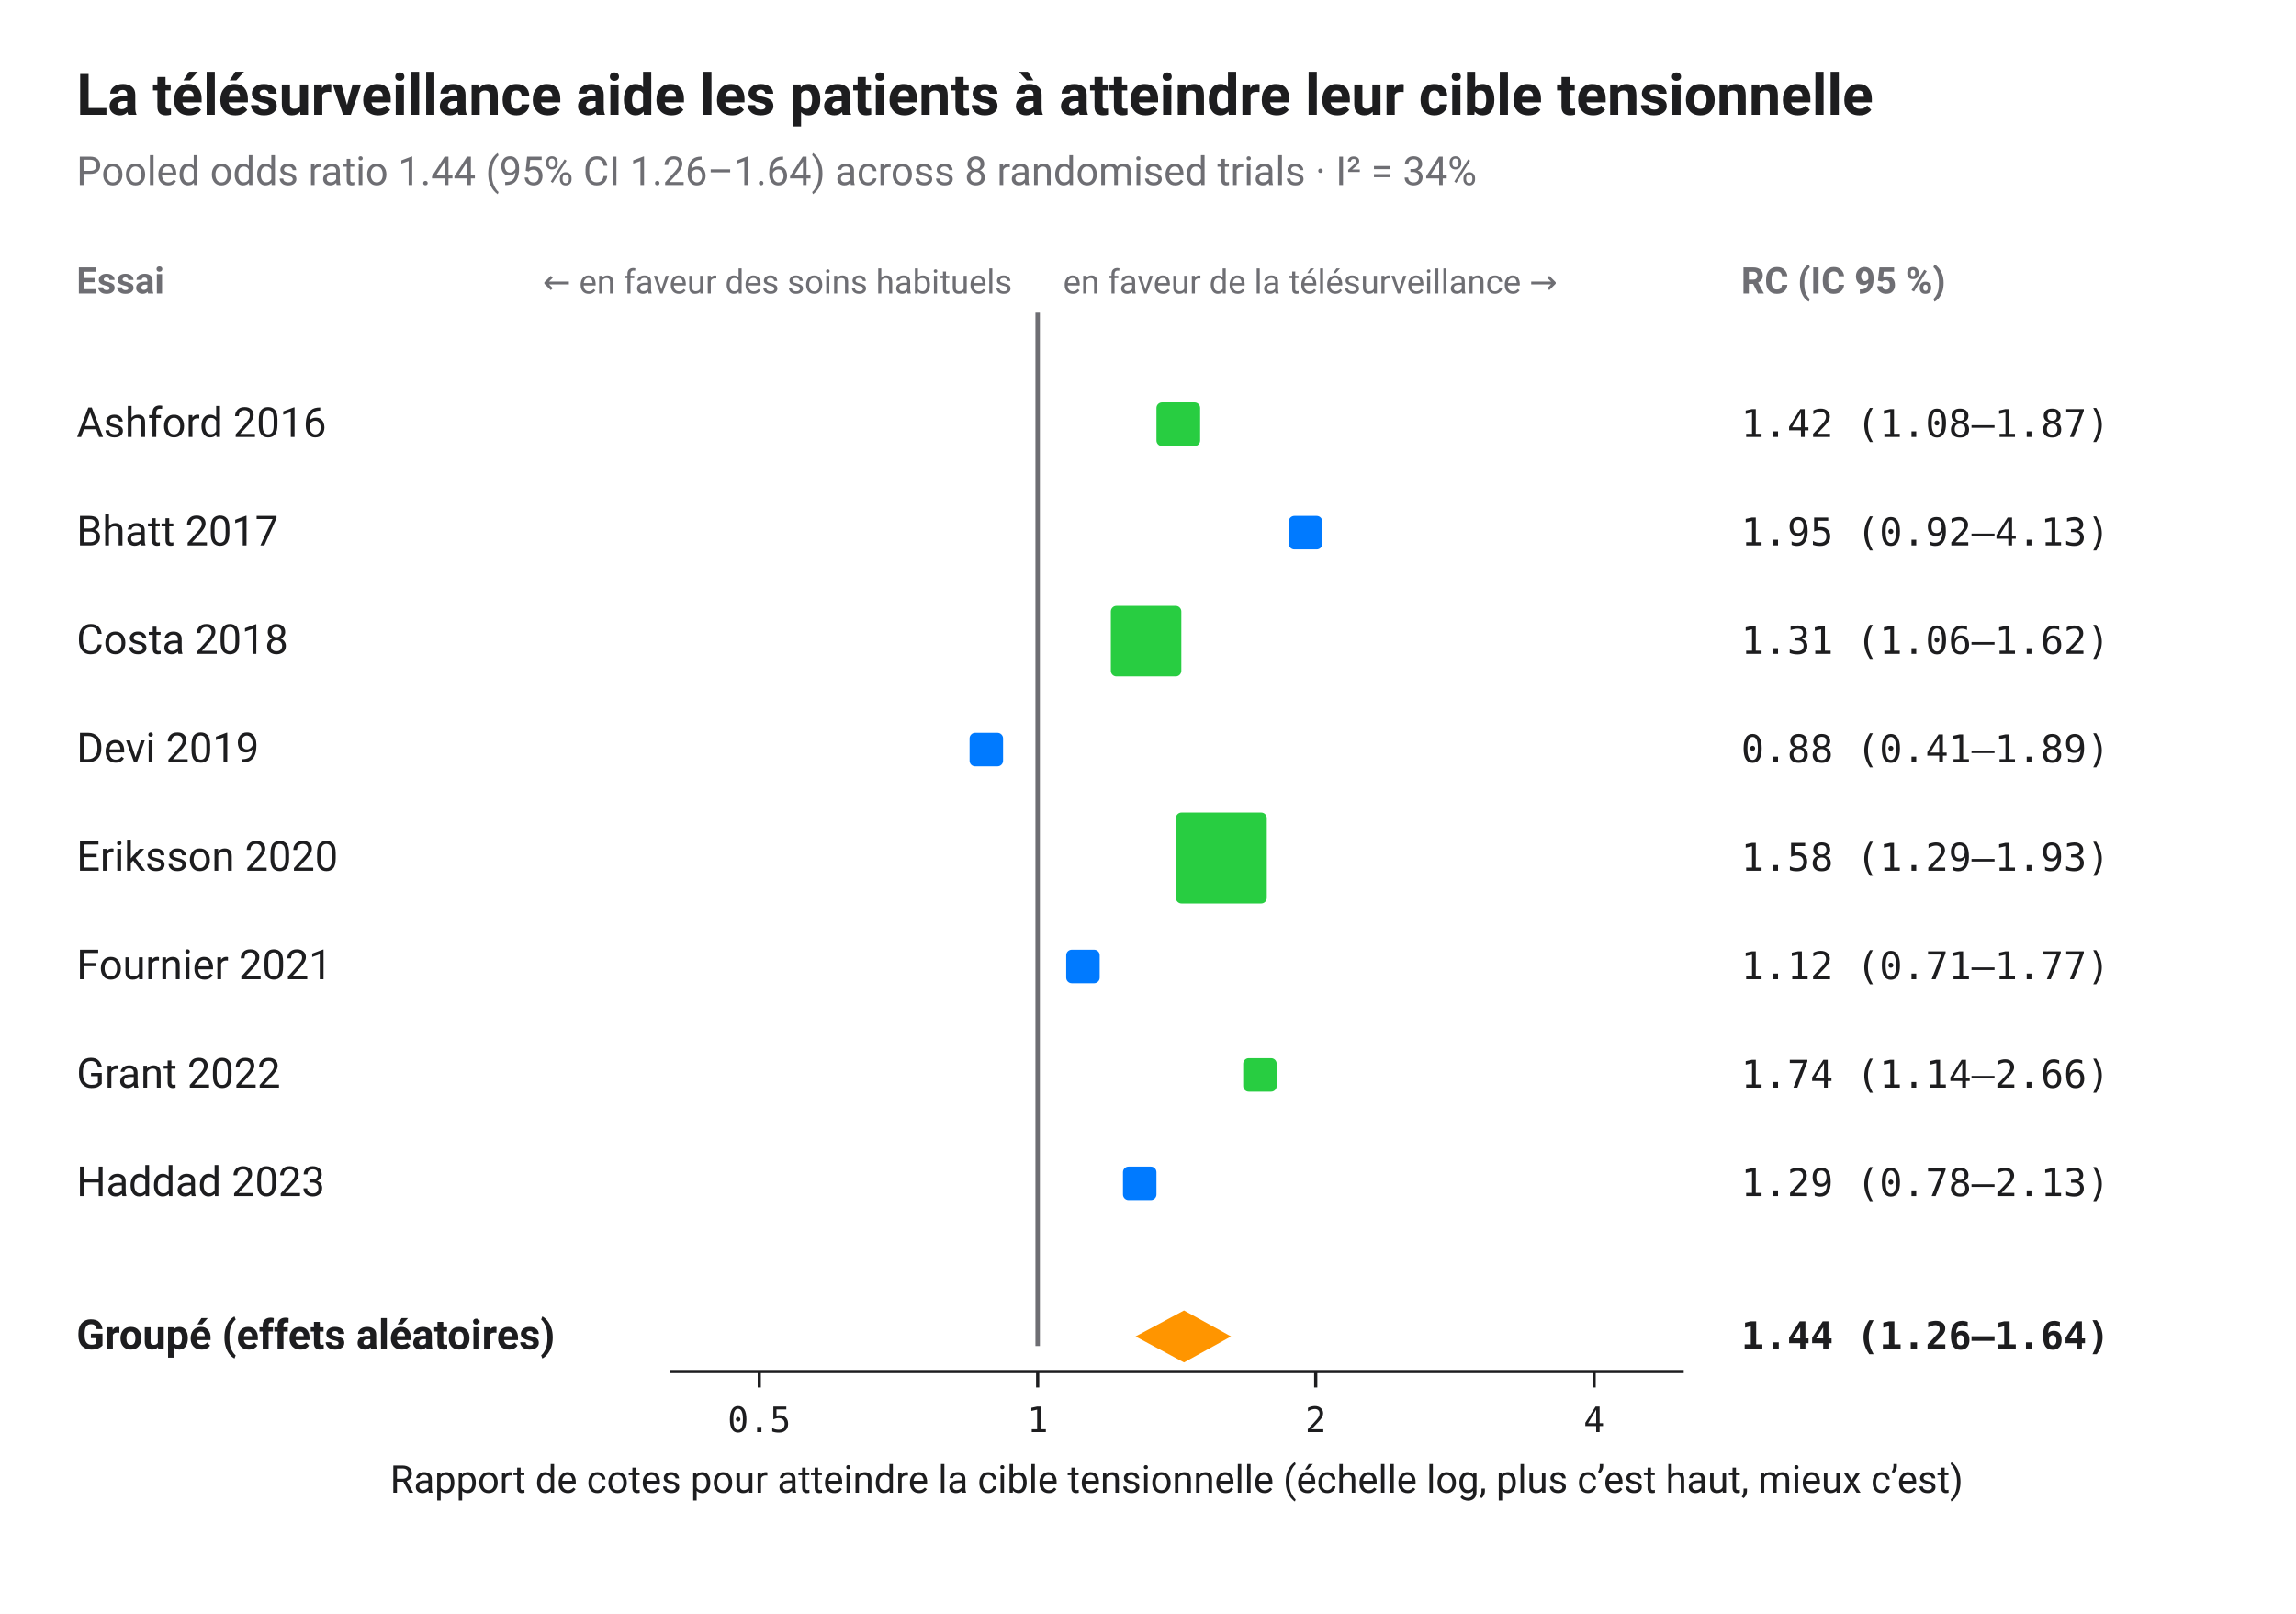
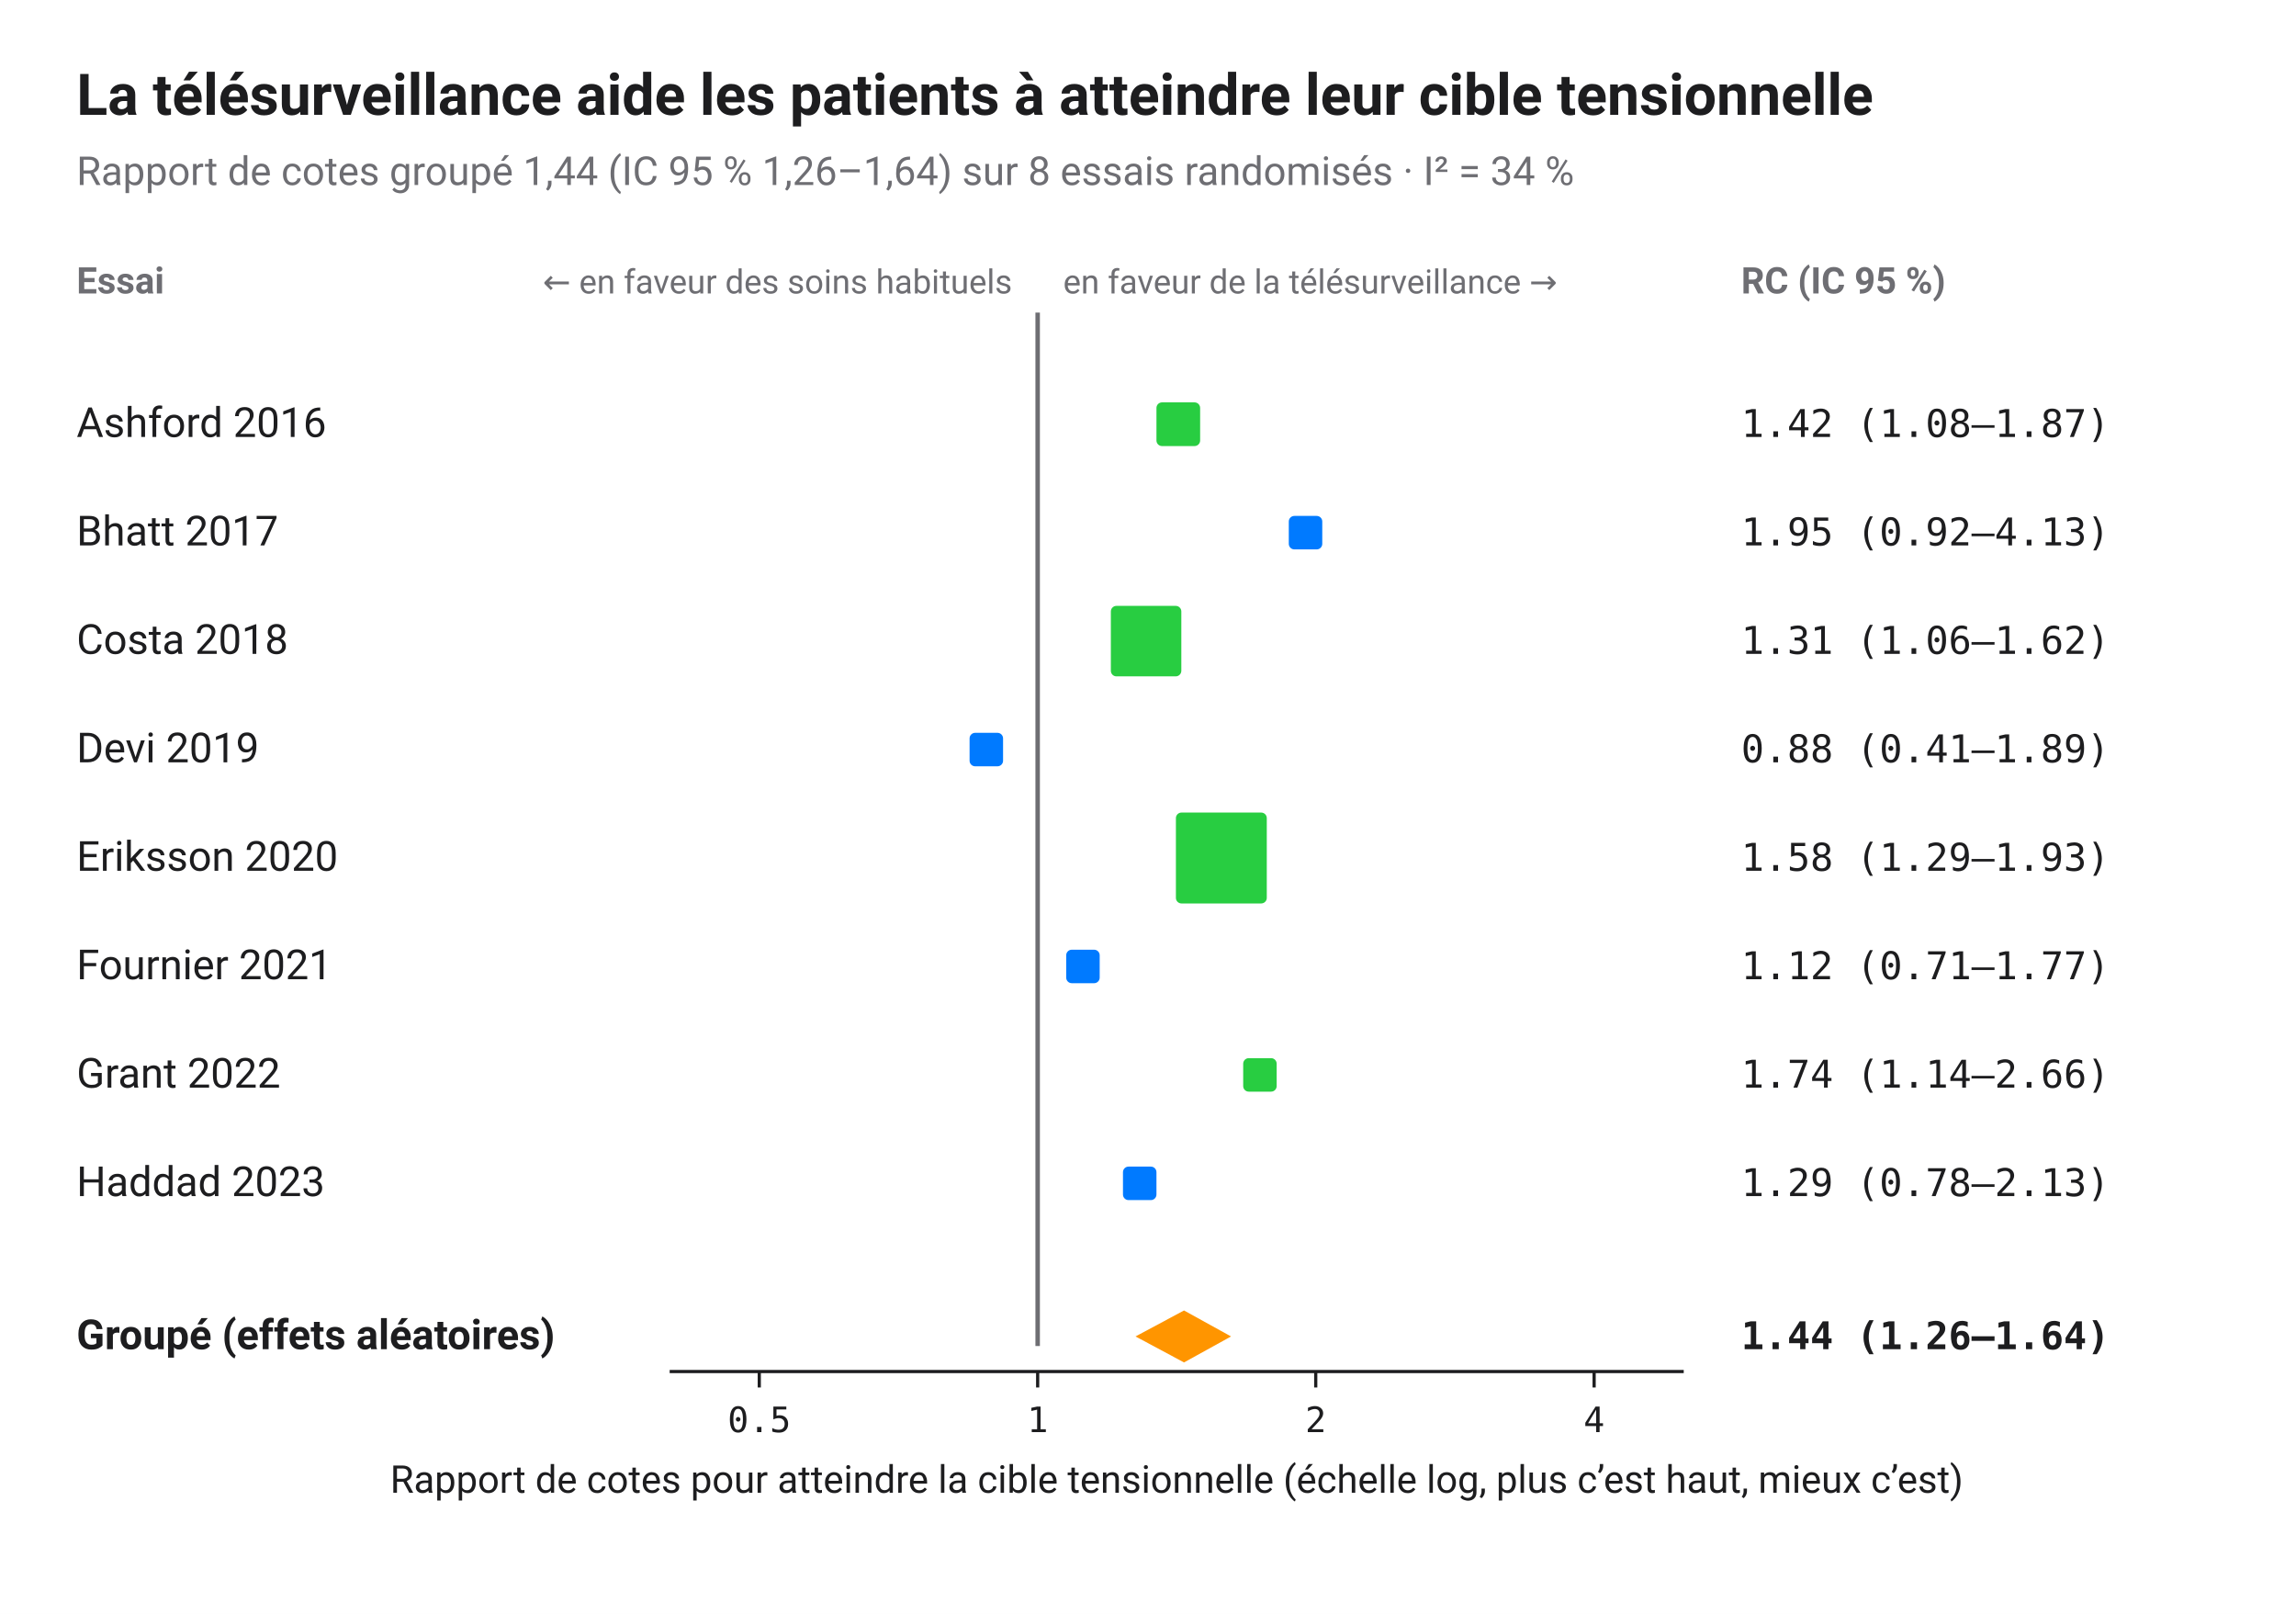
<svg xmlns="http://www.w3.org/2000/svg" width="720" height="506" viewBox="0 0 720 506" font-family="Roboto, system-ui, sans-serif" role="img" aria-labelledby="fp-title fp-desc">
  <style>.row{cursor:pointer}.row.whisker,.row.cap{stroke:#6E6E73;stroke-width:1.6}.row:hover.whisker,.row:focus.whisker,.row:hover.cap,.row:focus.cap{stroke:#6E6E73;stroke-width:2.4}.row:hover.box,.row:focus.box,.row:hover.diamond,.row:focus.diamond,.row:hover.dot,.row:focus.dot{stroke:#FFFFFF;stroke-width:2.4}.row:focus{outline:none}.row:hover.rowbg,.row:focus.rowbg{fill:#F5F5F7}@media (prefers-reduced-motion:reduce){.grow{animation:none}[data-anim]{opacity:1 !important}}</style>
  <rect width="720" height="506" fill="#FFFFFF" />
  <text x="24" y="36" font-size="18" font-weight="700" fill="#1D1D1F">La télésurveillance aide les patients à atteindre leur cible tensionnelle</text>
-   <text x="24" y="58" font-size="12.5" fill="#6E6E73">Pooled odds ratio 1.44 (95% CI 1.26–1.64) across 8 randomised trials · I² = 34%</text>
+   <text x="24" y="58" font-size="12.5" fill="#6E6E73">Rapport de cotes groupé 1,44 (IC 95 % 1,26–1,64) sur 8 essais randomisés · I² = 34 %</text>
  <text x="24" y="92" font-size="11.5" font-weight="700" fill="#6E6E73">Essai</text>
  <text x="546" y="92" font-size="11.5" font-weight="700" fill="#6E6E73">RC (IC 95 %)</text>
  <line x1="325.4" y1="98.0" x2="325.4" y2="422.0" stroke="#6E6E73" stroke-width="1.4" />
  <g class="row" tabindex="0" role="img" aria-label="Ashford 2016: OR 1.42 (95% CI 1.08–1.87), weight 12% — significant">
    <rect class="rowbg" x="18.0" y="116.0" width="684.0" height="34.0" rx="7" fill="none" />
    <text x="24" y="137.0" font-size="13" fill="#1D1D1F">Ashford 2016</text>
    <line class="whisker" x1="335.1" y1="133.0" x2="404.2" y2="133.0" />
    <line class="cap" x1="335.1" y1="129.0" x2="335.1" y2="137.0" />
    <line class="cap" x1="404.2" y1="129.0" x2="404.2" y2="137.0" />
    <rect class="box" x="361.9" y="125.4" width="15.2" height="15.2" rx="2.5" fill="#28CD41" stroke="#FFFFFF" stroke-width="1.5" stroke-linejoin="round" />
    <text x="546" y="137.0" font-size="12" font-family="Roboto Mono, monospace" fill="#1D1D1F">1.42 (1.08–1.87)</text>
  </g>
  <g class="row" tabindex="0" role="img" aria-label="Bhatt 2017: OR 1.95 (95% CI 0.92–4.13), weight 1% — crosses the null">
    <rect class="rowbg" x="18.0" y="150.0" width="684.0" height="34.0" rx="7" fill="none" />
    <text x="24" y="171.0" font-size="13" fill="#1D1D1F">Bhatt 2017</text>
    <line class="whisker" x1="314.9" y1="167.0" x2="503.9" y2="167.0" />
    <line class="cap" x1="314.9" y1="163.0" x2="314.9" y2="171.0" />
    <line class="cap" x1="503.9" y1="163.0" x2="503.9" y2="171.0" />
    <rect class="box" x="403.4" y="161.0" width="12.0" height="12.0" rx="2.5" fill="#007AFF" stroke="#FFFFFF" stroke-width="1.5" stroke-linejoin="round" />
    <text x="546" y="171.0" font-size="12" font-family="Roboto Mono, monospace" fill="#1D1D1F">1.95 (0.92–4.13)</text>
  </g>
  <g class="row" tabindex="0" role="img" aria-label="Costa 2018: OR 1.31 (95% CI 1.06–1.62), weight 30% — significant">
    <rect class="rowbg" x="18.0" y="184.0" width="684.0" height="34.0" rx="7" fill="none" />
    <text x="24" y="205.0" font-size="13" fill="#1D1D1F">Costa 2018</text>
    <line class="whisker" x1="332.7" y1="201.0" x2="386.1" y2="201.0" />
    <line class="cap" x1="332.7" y1="197.0" x2="332.7" y2="205.0" />
    <line class="cap" x1="386.1" y1="197.0" x2="386.1" y2="205.0" />
    <rect class="box" x="347.6" y="189.2" width="23.6" height="23.6" rx="2.5" fill="#28CD41" stroke="#FFFFFF" stroke-width="1.5" stroke-linejoin="round" />
    <text x="546" y="205.0" font-size="12" font-family="Roboto Mono, monospace" fill="#1D1D1F">1.31 (1.06–1.62)</text>
  </g>
  <g class="row" tabindex="0" role="img" aria-label="Devi 2019: OR 0.88 (95% CI 0.41–1.89), weight 0% — crosses the null">
    <rect class="rowbg" x="18.0" y="218.0" width="684.0" height="34.0" rx="7" fill="none" />
    <text x="24" y="239.0" font-size="13" fill="#1D1D1F">Devi 2019</text>
    <line class="whisker" x1="213.1" y1="235.0" x2="405.5" y2="235.0" />
    <line class="cap" x1="213.1" y1="231.0" x2="213.1" y2="239.0" />
    <line class="cap" x1="405.5" y1="231.0" x2="405.5" y2="239.0" />
    <rect class="box" x="303.3" y="229.0" width="12.0" height="12.0" rx="2.5" fill="#007AFF" stroke="#FFFFFF" stroke-width="1.5" stroke-linejoin="round" />
    <text x="546" y="239.0" font-size="12" font-family="Roboto Mono, monospace" fill="#1D1D1F">0.88 (0.41–1.89)</text>
  </g>
  <g class="row" tabindex="0" role="img" aria-label="Eriksson 2020: OR 1.58 (95% CI 1.29–1.93), weight 49% — significant">
    <rect class="rowbg" x="18.0" y="252.0" width="684.0" height="34.0" rx="7" fill="none" />
    <text x="24" y="273.0" font-size="13" fill="#1D1D1F">Eriksson 2020</text>
    <line class="whisker" x1="357.4" y1="269.0" x2="408.1" y2="269.0" />
    <line class="cap" x1="357.4" y1="265.0" x2="357.4" y2="273.0" />
    <line class="cap" x1="408.1" y1="265.0" x2="408.1" y2="273.0" />
    <rect class="box" x="368.0" y="254.0" width="30.0" height="30.0" rx="2.5" fill="#28CD41" stroke="#FFFFFF" stroke-width="1.5" stroke-linejoin="round" />
    <text x="546" y="273.0" font-size="12" font-family="Roboto Mono, monospace" fill="#1D1D1F">1.58 (1.29–1.93)</text>
  </g>
  <g class="row" tabindex="0" role="img" aria-label="Fournier 2021: OR 1.12 (95% CI 0.71–1.77), weight 2% — crosses the null">
    <rect class="rowbg" x="18.0" y="286.0" width="684.0" height="34.0" rx="7" fill="none" />
    <text x="24" y="307.0" font-size="13" fill="#1D1D1F">Fournier 2021</text>
    <line class="whisker" x1="282.2" y1="303.0" x2="397.3" y2="303.0" />
    <line class="cap" x1="282.2" y1="299.0" x2="282.2" y2="307.0" />
    <line class="cap" x1="397.3" y1="299.0" x2="397.3" y2="307.0" />
    <rect class="box" x="333.6" y="297.0" width="12.0" height="12.0" rx="2.5" fill="#007AFF" stroke="#FFFFFF" stroke-width="1.5" stroke-linejoin="round" />
    <text x="546" y="307.0" font-size="12" font-family="Roboto Mono, monospace" fill="#1D1D1F">1.12 (0.71–1.77)</text>
  </g>
  <g class="row" tabindex="0" role="img" aria-label="Grant 2022: OR 1.74 (95% CI 1.14–2.66), weight 4% — significant">
    <rect class="rowbg" x="18.0" y="320.0" width="684.0" height="34.0" rx="7" fill="none" />
    <text x="24" y="341.0" font-size="13" fill="#1D1D1F">Grant 2022</text>
    <line class="whisker" x1="341.9" y1="337.0" x2="448.5" y2="337.0" />
    <line class="cap" x1="341.9" y1="333.0" x2="341.9" y2="341.0" />
    <line class="cap" x1="448.5" y1="333.0" x2="448.5" y2="341.0" />
    <rect class="box" x="389.1" y="331.0" width="12.0" height="12.0" rx="2.5" fill="#28CD41" stroke="#FFFFFF" stroke-width="1.5" stroke-linejoin="round" />
    <text x="546" y="341.0" font-size="12" font-family="Roboto Mono, monospace" fill="#1D1D1F">1.74 (1.14–2.66)</text>
  </g>
  <g class="row" tabindex="0" role="img" aria-label="Haddad 2023: OR 1.29 (95% CI 0.78–2.13), weight 2% — crosses the null">
    <rect class="rowbg" x="18.0" y="354.0" width="684.0" height="34.0" rx="7" fill="none" />
    <text x="24" y="375.0" font-size="13" fill="#1D1D1F">Haddad 2023</text>
    <line class="whisker" x1="294.1" y1="371.0" x2="420.6" y2="371.0" />
    <line class="cap" x1="294.1" y1="367.0" x2="294.1" y2="375.0" />
    <line class="cap" x1="420.6" y1="367.0" x2="420.6" y2="375.0" />
    <rect class="box" x="351.4" y="365.0" width="12.0" height="12.0" rx="2.5" fill="#007AFF" stroke="#FFFFFF" stroke-width="1.5" stroke-linejoin="round" />
    <text x="546" y="375.0" font-size="12" font-family="Roboto Mono, monospace" fill="#1D1D1F">1.29 (0.78–2.13)</text>
  </g>
  <g class="row" tabindex="0" role="img" aria-label="Pooled random-effects OR 1.44 (95% CI 1.26–1.64), I² = 34%">
    <rect class="rowbg" x="18.0" y="402.0" width="684.0" height="34.0" rx="7" fill="none" />
    <text x="24" y="423.0" font-size="13" font-weight="700" fill="#1D1D1F">Groupé (effets aléatoires)</text>
    <polygon class="diamond" points="354.5,419.0 371.3,410.0 387.6,419.0 371.3,428.0" fill="#FF9500" stroke="#FFFFFF" stroke-width="1.5" stroke-linejoin="round" />
    <text x="546" y="423.0" font-size="12" font-weight="700" font-family="Roboto Mono, monospace" fill="#1D1D1F">1.44 (1.26–1.64)</text>
  </g>
  <line x1="210.0" y1="430.0" x2="528.0" y2="430.0" stroke="#1D1D1F" stroke-width="1" />
  <line x1="238.1" y1="430.0" x2="238.1" y2="435.0" stroke="#1D1D1F" stroke-width="1" />
  <text x="238.1" y="449.0" font-size="11" font-family="Roboto Mono, monospace" fill="#1D1D1F" text-anchor="middle">0.5</text>
  <line x1="325.4" y1="430.0" x2="325.4" y2="435.0" stroke="#1D1D1F" stroke-width="1" />
  <text x="325.4" y="449.0" font-size="11" font-family="Roboto Mono, monospace" fill="#1D1D1F" text-anchor="middle">1</text>
  <line x1="412.6" y1="430.0" x2="412.6" y2="435.0" stroke="#1D1D1F" stroke-width="1" />
  <text x="412.6" y="449.0" font-size="11" font-family="Roboto Mono, monospace" fill="#1D1D1F" text-anchor="middle">2</text>
  <line x1="499.9" y1="430.0" x2="499.9" y2="435.0" stroke="#1D1D1F" stroke-width="1" />
  <text x="499.9" y="449.0" font-size="11" font-family="Roboto Mono, monospace" fill="#1D1D1F" text-anchor="middle">4</text>
  <text x="369.0" y="468.0" font-size="12" fill="#1D1D1F" text-anchor="middle">Rapport de cotes pour atteindre la cible tensionnelle (échelle log, plus c’est haut, mieux c’est)</text>
  <text x="317.4" y="92.0" font-size="10.5" fill="#6E6E73" text-anchor="end">← en faveur des soins habituels</text>
  <text x="333.4" y="92.0" font-size="10.5" fill="#6E6E73">en faveur de la télésurveillance →</text>
  <g data-fs-internal="" role="button" tabindex="0" aria-label="Toggle fullscreen" transform="translate(672,14)" style="display:none;cursor:pointer">
    <rect x="0" y="0" width="34" height="34" rx="8" fill="#F2F3F5" />
    <path d="M6 13 V6 h7 M28 13 V6 h-7 M6 21 v7 h7 M28 21 v7 h-7" fill="none" stroke="#1D1D1F" stroke-width="2" stroke-linecap="round" />
  </g>
</svg>
